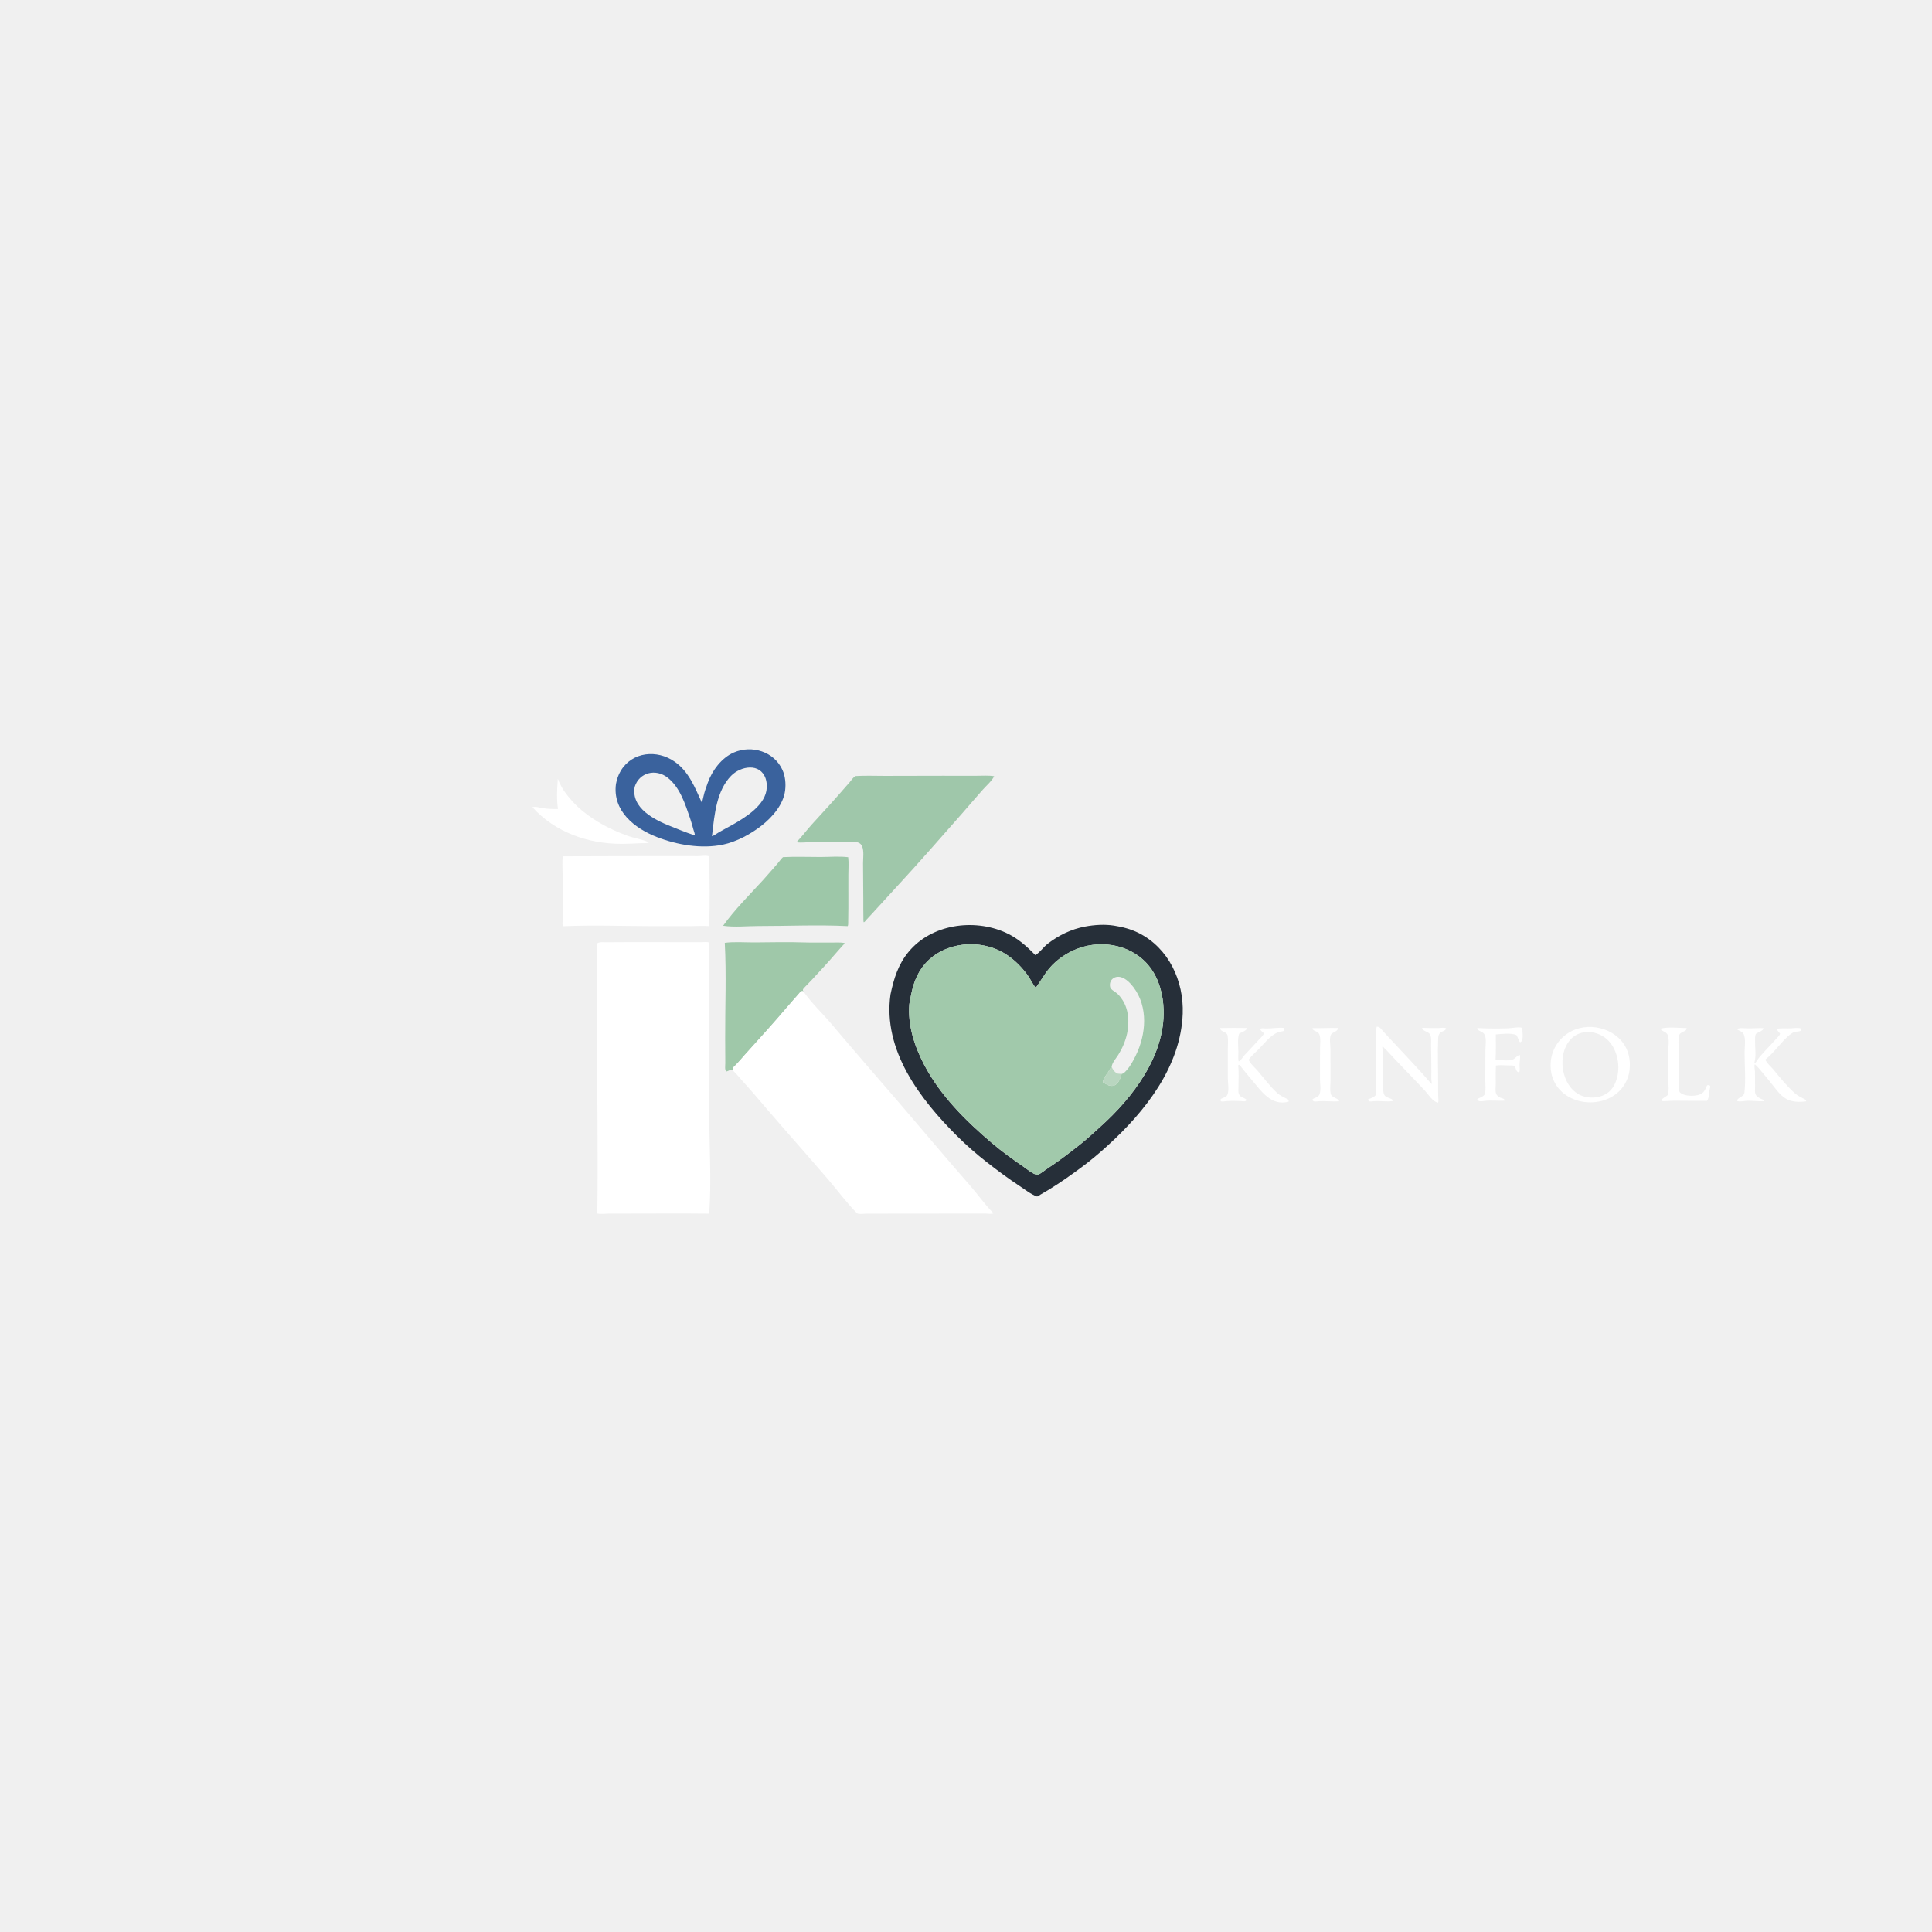
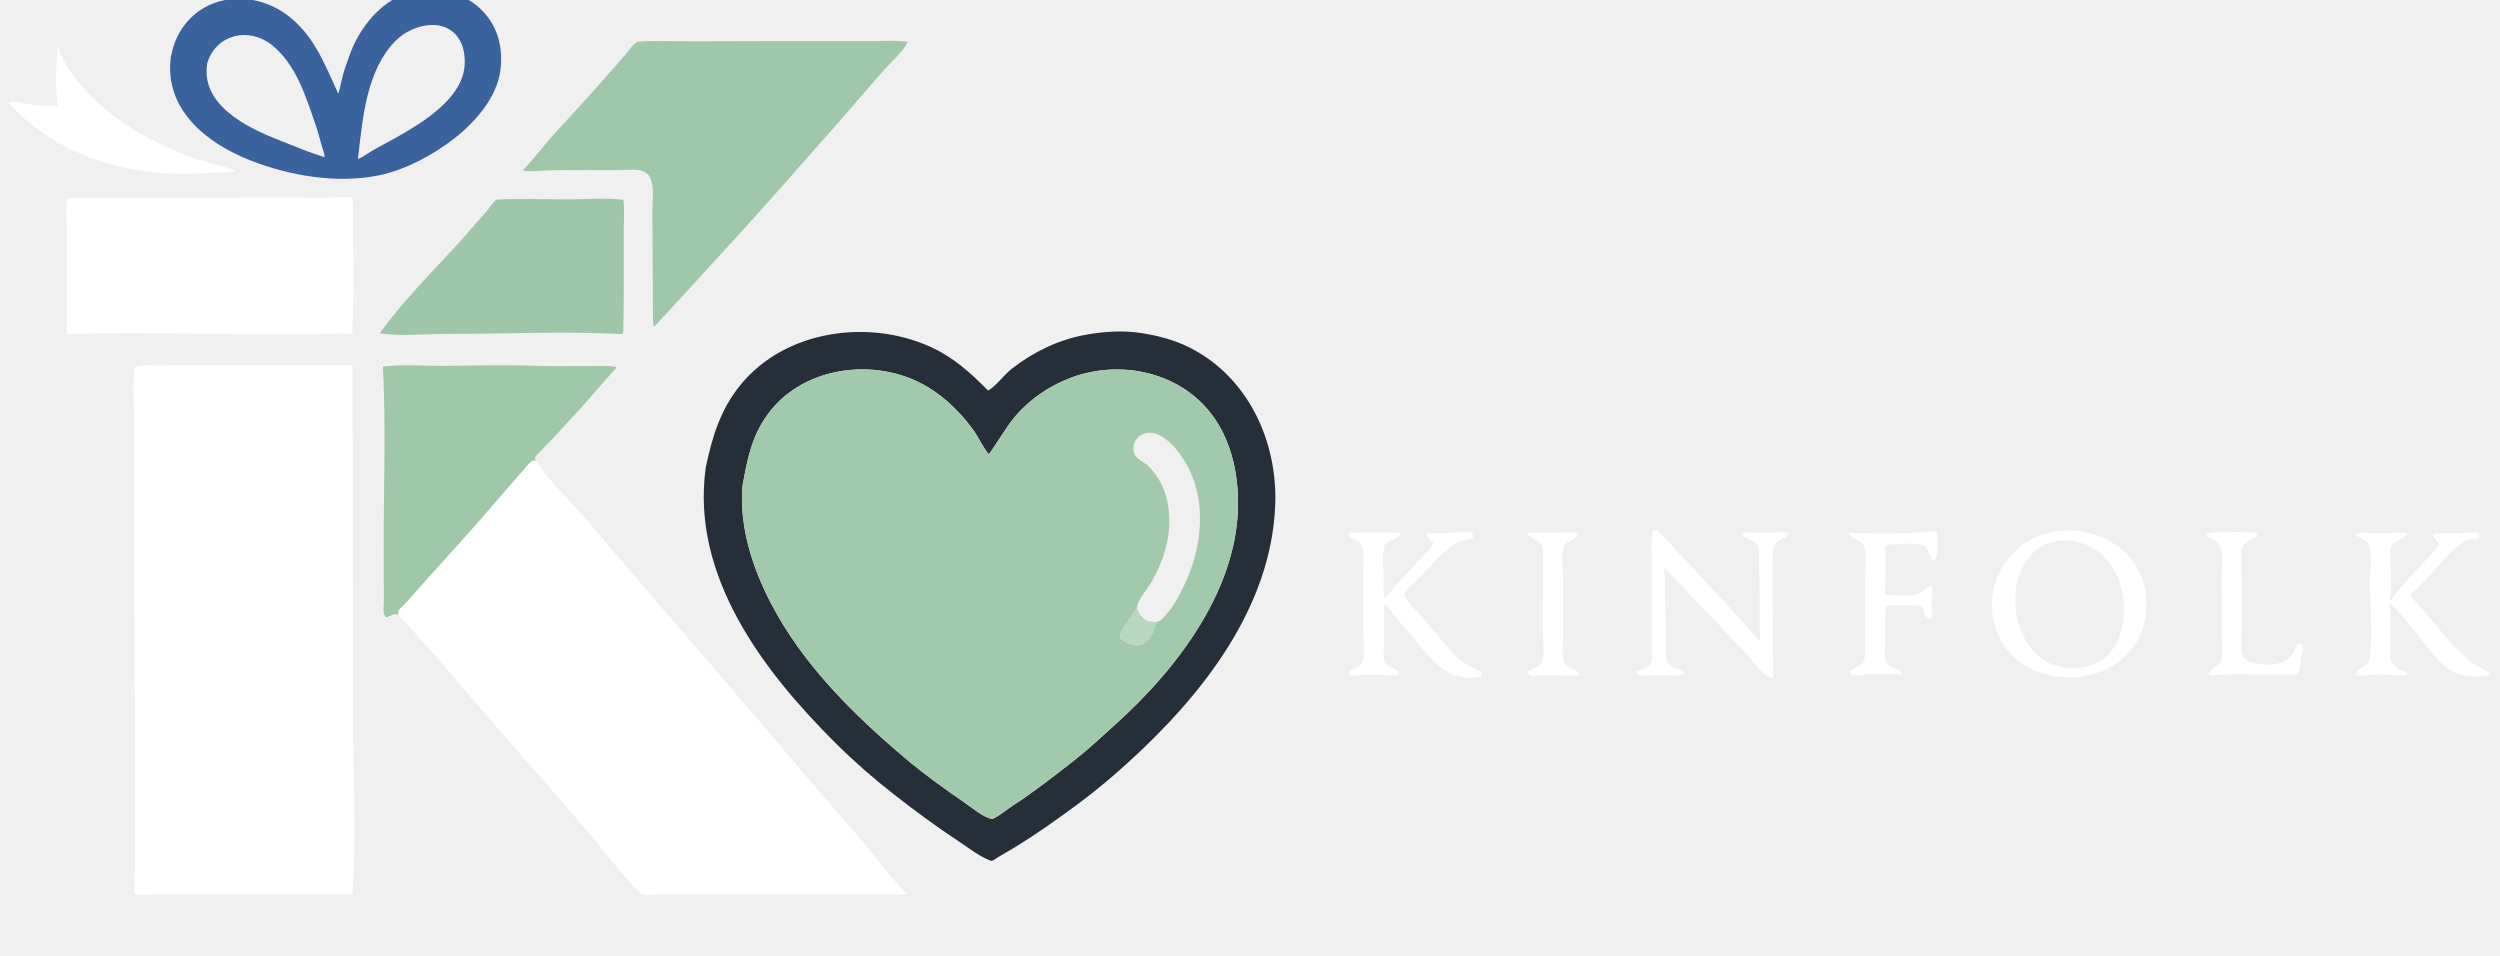
- <svg xmlns="http://www.w3.org/2000/svg" shape-rendering="geometricPrecision" width="4000" height="4000" viewBox="0 0 1024 1024">
-   <rect width="100%" height="100%" fill="none" />
+ <svg xmlns="http://www.w3.org/2000/svg" shape-rendering="geometricPrecision" width="680" height="260" viewBox="280 400 680 260">
  <path d=" M 282.179 427.822 C 283.826 427.339 285.778 428.022 287.454 428.305 C 290.157 428.762 292.999 428.818 295.734 428.802 C 295.046 424.045 295.166 418.574 295.61 413.807 C 295.633 413.547 295.454 412.897 295.681 413.027 C 296.142 413.291 296.074 414.017 296.33 414.482 C 297.214 416.083 297.915 417.767 298.985 419.265 C 301.732 423.114 304.8 426.559 308.449 429.588 C 315.549 435.479 323.685 439.716 332.326 442.886 C 336.076 444.262 340.334 444.818 343.949 446.449 C 342.894 447.112 341.183 446.839 339.993 446.896 C 336.485 447.065 333.018 447.259 329.499 447.264 C 311.749 447.29 294.172 441.117 282.179 427.822 Z" opacity="1" fill="white" fill-rule="evenodd" />
  <path d=" M 298.281 453.867 C 317.018 453.836 335.763 453.719 354.504 453.746 C 359.672 453.754 364.84 453.751 370.007 453.771 C 371.6 453.778 374.552 453.218 375.934 453.957 C 376.037 466.213 376.368 478.61 375.827 490.856 C 372.447 490.581 368.9 490.872 365.502 490.879 C 358.669 490.891 351.835 490.885 345.001 490.868 C 329.534 490.831 313.898 490.223 298.451 490.915 C 297.928 490.24 298.214 488.85 298.218 488.006 C 298.228 485.84 298.19 483.673 298.184 481.506 C 298.166 475.339 298.158 469.172 298.177 463.005 C 298.186 459.988 297.908 456.865 298.281 453.867 Z" opacity="1" fill="white" fill-rule="evenodd" />
  <path d=" M 316.498 500.6 C 316.523 500.391 316.548 500.183 316.573 499.974 C 318.006 499.112 319.866 499.439 321.504 499.419 C 325.003 499.377 328.502 499.37 332.002 499.366 C 342.002 499.354 352.002 499.365 362.002 499.372 C 365.17 499.374 368.338 499.376 371.505 499.385 C 372.905 499.39 374.554 499.129 375.903 499.518 C 375.998 530.585 375.914 561.663 375.964 592.735 C 375.991 609.479 377.134 626.559 375.874 643.264 C 362.251 643.116 348.619 643.204 334.995 643.221 C 330.828 643.226 326.661 643.222 322.494 643.24 C 320.643 643.249 318.378 643.621 316.59 643.189 C 317.068 610.487 316.448 577.692 316.416 544.968 C 316.406 535.144 316.415 525.321 316.429 515.498 C 316.435 510.588 316.007 505.485 316.498 500.6 Z" opacity="1" fill="white" fill-rule="evenodd" />
  <path d=" M 326.458 415.597 C 326.945 413.051 327.685 410.731 329.041 408.498 C 335.169 398.406 348.216 397.19 357.53 403.67 C 365.139 408.962 368.273 417.351 371.974 425.391 C 372.101 425.539 372.776 422.525 372.886 422.012 C 373.405 419.581 374.282 417.261 375.115 414.925 C 377.448 408.381 382.447 401.67 388.942 398.841 C 398.488 394.683 410.385 398.367 414.746 408.16 C 416.221 411.471 416.574 415.38 416.135 418.954 C 415.218 426.406 409.436 433.012 403.782 437.491 C 398.09 441.998 390.389 446.162 383.233 447.66 C 371.785 450.056 358.895 447.837 348.162 443.651 C 336.29 439.02 324.635 429.832 326.458 415.597 Z M 336.391 417.083 C 334.381 428.404 347.059 434.653 355.721 438.035 C 357.491 438.725 359.251 439.436 361.01 440.154 C 363.384 441.123 365.831 441.96 368.26 442.77 C 368.365 441.922 367.787 440.626 367.558 439.798 C 366.999 437.779 366.462 435.756 365.78 433.774 C 363.162 426.169 360.472 417.405 353.891 412.201 C 347.622 407.243 338.8 409.34 336.391 417.083 Z M 377.489 442.102 C 377.378 442.72 377.43 442.382 377.345 443.117 C 377.435 443.549 380.373 441.521 380.933 441.187 C 383.321 439.763 385.821 438.53 388.236 437.153 C 395.237 433.158 405.997 426.586 406.393 417.501 C 406.462 415.901 406.34 414.237 405.823 412.711 C 402.916 404.137 392.551 406.008 387.487 411.209 C 379.786 419.118 378.686 431.742 377.489 442.102 Z" opacity="1" fill="rgb(58,98,157)" fill-rule="evenodd" />
  <path d=" M 383.265 490.664 C 389.428 482.077 397.242 474.298 404.379 466.508 C 407.017 463.629 409.535 460.626 412.121 457.7 C 413.09 456.602 413.904 455.256 415.003 454.299 C 421.642 453.954 428.355 454.236 435.002 454.225 C 439.765 454.216 444.832 453.755 449.558 454.346 C 449.921 457.321 449.642 460.496 449.649 463.497 C 449.662 469.496 449.676 475.496 449.643 481.496 C 449.63 483.676 449.628 485.855 449.566 488.034 C 449.546 488.737 449.683 490.289 449.268 490.862 C 433.606 490.067 417.687 490.829 401.999 490.812 C 395.917 490.805 389.276 491.56 383.265 490.664 Z" opacity="1" fill="rgb(157,199,168)" fill-rule="evenodd" />
  <path d=" M 425.901 525.543 C 424.807 524.667 423.871 526.195 423.162 527.004 C 421.111 529.347 419.024 531.66 417.01 534.037 C 409.856 542.48 402.327 550.718 394.917 558.944 C 393.182 560.869 391.553 562.887 389.715 564.718 C 388.877 565.553 387.853 566.212 388.509 567.471 C 387.351 566.337 386.343 567.671 384.97 567.906 C 384.014 567.077 384.429 564.68 384.419 563.493 C 384.385 559.16 384.379 554.827 384.36 550.493 C 384.288 533.63 385.053 516.552 384.148 499.715 C 389.304 499.064 394.736 499.534 399.93 499.507 C 408.611 499.463 417.328 499.211 426.002 499.511 C 431.016 499.684 436.06 499.518 441.078 499.571 C 443.257 499.594 445.475 499.405 447.628 499.805 C 447.641 500.266 446.884 500.88 446.595 501.206 C 445.615 502.31 444.617 503.395 443.659 504.519 C 439.443 509.462 435.013 514.27 430.577 519.019 C 429.273 520.415 427.95 521.788 426.61 523.15 C 425.81 523.963 425.103 524.517 425.901 525.543 Z" opacity="1" fill="rgb(159,200,169)" fill-rule="evenodd" />
  <path d=" M 425.901 525.543 C 430.06 531.658 435.849 536.968 440.613 542.629 C 452.425 556.665 464.511 570.476 476.469 584.385 C 489.008 598.97 501.331 613.751 514.022 628.204 C 518.237 633.004 522.047 638.561 526.569 643.032 C 525.963 643.634 523.359 643.216 522.5 643.214 C 518.332 643.208 514.165 643.204 509.997 643.209 C 496.831 643.225 483.664 643.217 470.498 643.25 C 466.664 643.259 462.831 643.267 458.997 643.265 C 457.612 643.264 455.552 643.686 454.292 643.107 C 448.829 637.634 444.1 631.171 439.069 625.292 C 428.292 612.696 417.228 600.34 406.439 587.756 C 402.176 582.784 397.954 577.75 393.519 572.929 C 391.873 571.14 390.34 569.067 388.509 567.471 C 387.853 566.212 388.877 565.553 389.715 564.718 C 391.553 562.887 393.182 560.869 394.917 558.944 C 402.327 550.718 409.856 542.48 417.01 534.037 C 419.024 531.66 421.111 529.347 423.162 527.004 C 423.871 526.195 424.807 524.667 425.901 525.543 Z" opacity="1" fill="white" fill-rule="evenodd" />
  <path d=" M 422.301 446.193 C 425.111 443.361 427.496 440.05 430.175 437.085 C 434.868 431.892 439.681 426.776 444.284 421.506 C 446.311 419.186 448.348 416.877 450.374 414.557 C 451.3 413.497 452.215 411.884 453.533 411.324 C 458.656 411.002 463.868 411.254 469.002 411.233 C 479.169 411.191 489.337 411.159 499.505 411.169 C 505.505 411.175 511.504 411.136 517.504 411.178 C 520.586 411.2 523.894 410.893 526.937 411.419 C 525.65 413.977 522.869 416.352 520.959 418.482 C 517.269 422.596 513.723 426.849 510.071 430.998 C 498.334 444.33 486.638 457.72 474.575 470.757 C 470.533 475.124 466.575 479.564 462.522 483.923 C 461.456 485.07 460.372 486.202 459.326 487.366 C 459.058 487.664 458.269 488.738 457.873 488.812 C 457.522 488.878 457.618 486.294 457.612 485.996 C 457.542 482.831 457.574 479.657 457.563 476.49 C 457.539 470.185 457.451 463.875 457.434 457.572 C 457.427 454.781 458.021 451.194 456.942 448.562 C 455.59 445.263 450.9 446.296 447.999 446.283 C 442.166 446.257 436.33 446.261 430.497 446.302 C 427.924 446.321 424.873 446.816 422.357 446.425 C 422.339 446.348 422.32 446.27 422.301 446.193 Z" opacity="1" fill="rgb(159,199,170)" fill-rule="evenodd" />
  <path d=" M 471.976 527.099 C 473.744 518.708 476.003 511.221 481.596 504.474 C 493.741 489.825 516.045 486.716 532.915 494.266 C 539.228 497.092 543.986 501.371 548.749 506.238 C 551.154 504.84 553.053 501.947 555.3 500.219 C 561.18 495.698 567.767 492.462 575.096 491.097 C 580.056 490.174 585.382 489.814 590.389 490.584 C 594.923 491.281 599.443 492.454 603.556 494.524 C 619.45 502.521 627.509 519.948 626.862 537.304 C 625.817 565.337 606.933 589.108 587.091 607.174 C 582.689 611.182 578.189 614.994 573.401 618.544 C 567.686 622.783 561.929 626.872 555.845 630.581 C 554.379 631.475 552.889 632.316 551.413 633.19 C 550.912 633.486 550.227 634.145 549.62 634.164 C 546.403 633.03 543.279 630.495 540.44 628.629 C 534.394 624.656 528.654 620.36 522.95 615.917 C 517.483 611.659 512.191 607.004 507.276 602.118 C 487.63 582.585 467.804 556.644 471.976 527.099 Z M 481.968 532.121 C 481.034 543.26 484.643 554.382 489.726 564.141 C 498.327 580.653 511.816 594.024 525.863 605.941 C 531.102 610.385 536.67 614.419 542.34 618.29 C 544.399 619.696 547.454 622.373 549.934 622.772 C 551.871 621.898 553.749 620.248 555.546 619.08 C 561.424 615.257 566.876 610.976 572.388 606.659 C 576.153 603.71 579.569 600.453 583.125 597.271 C 600.298 581.907 617.472 559.539 616.734 535.268 C 616.493 527.352 614.453 519.208 609.629 512.787 C 600.873 501.132 584.774 497.762 571.46 502.683 C 565.712 504.808 560.226 508.444 556.247 513.13 C 553.471 516.4 551.482 520.159 548.958 523.584 C 547.234 521.466 546.117 518.822 544.481 516.612 C 540.647 511.434 535.784 506.85 529.975 503.983 C 516.37 497.268 497.806 500.141 488.678 512.885 C 484.379 518.888 483.24 525.078 481.968 532.121 Z" opacity="1" fill="rgb(38,47,57)" fill-rule="evenodd" />
  <path d=" M 481.968 532.121 C 483.24 525.078 484.379 518.888 488.678 512.885 C 497.806 500.141 516.37 497.268 529.975 503.983 C 535.784 506.85 540.647 511.434 544.481 516.612 C 546.117 518.822 547.234 521.466 548.958 523.584 C 551.482 520.159 553.471 516.4 556.247 513.13 C 560.226 508.444 565.712 504.808 571.46 502.683 C 584.774 497.762 600.873 501.132 609.629 512.787 C 614.453 519.208 616.493 527.352 616.734 535.268 C 617.472 559.539 600.298 581.907 583.125 597.271 C 579.569 600.453 576.153 603.71 572.388 606.659 C 566.876 610.976 561.424 615.257 555.546 619.08 C 553.749 620.248 551.871 621.898 549.934 622.772 C 547.454 622.373 544.399 619.696 542.34 618.29 C 536.67 614.419 531.102 610.385 525.863 605.941 C 511.816 594.024 498.327 580.653 489.726 564.141 C 484.643 554.382 481.034 543.26 481.968 532.121 Z M 594.475 569.188 C 595.653 569.033 596.507 567.935 597.263 567.085 C 599.222 564.882 600.637 562.161 601.933 559.534 C 607.508 548.225 608.684 533.714 600.747 523.223 C 599.144 521.105 596.695 518.552 594.023 517.892 C 590.648 517.059 587.695 519.436 588.383 523.058 C 588.627 524.342 590.468 525.355 591.443 526.053 C 592.798 527.024 593.824 528.349 594.753 529.716 C 598.264 534.887 598.66 541.837 597.378 547.794 C 596.53 551.733 594.859 555.622 592.736 559.039 C 591.69 560.723 589.232 563.483 589.234 565.483 C 588.346 566.185 588.024 567.161 587.435 568.111 C 586.426 569.739 584.578 571.63 584.569 573.606 C 586.046 574.537 587.472 575.52 589.306 575.538 C 592.363 575.569 593.909 571.696 594.475 569.188 Z" opacity="1" fill="rgb(161,201,171)" fill-rule="evenodd" />
  <path d=" M 589.234 565.483 C 589.686 566.8 591.074 568.708 592.5 569.044 C 593.158 569.111 593.817 569.11 594.475 569.188 C 593.909 571.696 592.363 575.569 589.306 575.538 C 587.472 575.52 586.046 574.537 584.569 573.606 C 584.578 571.63 586.426 569.739 587.435 568.111 C 588.024 567.161 588.346 566.185 589.234 565.483 Z" opacity="1" fill="rgb(185,214,192)" fill-rule="evenodd" />
  <path d=" M 646.759 544.883 C 651.345 544.812 656.052 544.738 660.627 544.854 C 661.575 546.018 657.423 547.369 656.78 547.852 C 655.829 550.765 656.312 554.464 656.37 557.5 C 656.401 559.109 656.151 560.964 656.47 562.527 C 657.344 562.614 658.878 560.01 659.529 559.328 C 662.13 556.606 664.693 553.832 667.242 551.06 C 668.068 550.161 669.663 548.824 669.891 547.595 C 669.091 547.022 668.375 546.33 667.836 545.506 C 668.174 544.743 670.152 545.087 671.007 545.109 C 674.132 545.191 677.386 544.49 680.485 544.819 C 680.591 545.341 680.702 545.844 680.634 546.375 C 679.289 546.764 677.83 546.846 676.559 547.481 C 672.94 549.287 669.997 553.148 667.21 555.995 C 665.42 557.824 663.283 559.56 661.81 561.651 C 662.597 563.752 665.129 565.847 666.584 567.543 C 669.874 571.378 672.914 575.525 676.597 578.998 C 678.413 580.711 680.27 581.478 682.45 582.56 C 683.083 582.874 683.08 583.323 682.938 583.943 C 673.693 586.29 668.601 578.41 663.472 572.382 C 661.651 570.243 659.881 568.078 658.14 565.875 C 657.626 565.224 656.831 563.667 656.241 564.756 C 656.722 568.324 656.386 572.108 656.424 575.708 C 656.438 577.022 656.138 578.754 656.696 579.982 C 657.505 581.76 659.316 581.647 660.522 582.748 C 660.789 584.192 658.529 583.636 657.569 583.582 C 654.958 583.436 652.395 583.433 649.792 583.634 C 649.257 583.675 647.5 584.057 647.062 583.612 C 646.795 583.341 647.02 582.851 647.029 582.47 C 648.172 581.803 649.861 581.653 650.495 580.295 C 651.568 577.999 650.777 573.829 650.769 571.334 C 650.753 566.391 650.762 561.449 650.765 556.507 C 650.766 554.076 651.041 551.463 650.683 549.054 C 650.298 546.463 646.759 547.134 646.759 544.883 Z" opacity="1" fill="white" fill-rule="evenodd" />
  <path d=" M 695.992 544.932 C 700.349 545.024 704.729 544.713 709.077 544.865 C 709.387 546.492 706.584 547.035 705.621 548.05 C 704.402 549.857 705.155 553.872 705.162 555.998 C 705.181 561.499 705.182 567 705.206 572.501 C 705.216 574.804 704.715 577.802 705.417 580.012 C 705.996 581.835 709.8 582.219 709.732 583.72 C 706.18 583.974 702.573 583.458 699.003 583.667 C 697.673 583.745 695.904 584.324 695.593 582.783 C 696.646 581.59 698.458 581.933 699.272 580.188 C 700.308 577.967 699.614 574.4 699.618 572.002 C 699.626 566.546 699.642 561.09 699.645 555.634 C 699.647 553.393 700.139 550.286 699.244 548.185 C 698.484 546.4 696.256 546.732 695.428 545.13 C 695.616 545.064 695.804 544.998 695.992 544.932 Z" opacity="1" fill="white" fill-rule="evenodd" />
  <path d=" M 725.468 582.501 C 726.74 582.112 728.099 581.594 729.035 580.608 C 729.716 577.91 729.303 574.773 729.309 572.005 C 729.323 566.003 729.329 560.001 729.351 553.999 C 729.363 550.803 728.963 547.254 729.686 544.14 C 731.435 544.181 731.92 545.29 733.001 546.501 C 734.603 548.295 736.289 550.018 737.917 551.788 C 744.89 559.368 752.064 566.704 758.74 574.534 C 758.981 574.308 758.751 573.255 758.721 572.965 C 758.558 571.339 758.672 569.649 758.655 568.013 C 758.606 563.337 758.618 558.663 758.494 553.993 C 758.449 552.263 758.746 550.36 758.154 548.682 C 757.385 546.505 753.833 546.756 753.813 544.766 C 756.702 544.882 759.605 544.932 762.496 544.867 C 763.755 544.839 765.258 544.49 766.448 545.007 C 766.363 546.306 764.652 546.447 763.72 547.13 C 762.526 548.005 762.319 548.979 762.259 550.394 C 761.918 558.398 762.26 566.477 762.235 574.489 C 762.228 576.772 762.221 579.064 762.287 581.347 C 762.315 582.328 762.549 583.494 762.245 584.442 C 759.412 584.059 756.959 579.894 755.086 577.898 C 750.009 572.49 744.835 567.156 739.709 561.792 C 738.005 560.009 736.37 558.14 734.642 556.386 C 734.213 555.95 733.724 555.545 733.322 555.085 C 733.164 554.905 733.111 554.415 732.893 554.511 C 732.503 554.682 732.731 555.762 732.762 556.034 C 732.925 557.48 732.846 559.038 732.861 560.497 C 732.901 564.439 733.146 568.374 733.176 572.318 C 733.193 574.628 732.853 577.276 733.41 579.534 C 733.945 581.702 735.938 581.669 737.535 582.528 C 737.951 582.752 738.251 583.167 738.043 583.599 C 734.744 584.055 731.323 583.368 727.993 583.67 C 726.739 583.783 725.346 584.19 725.06 582.764 C 725.196 582.676 725.332 582.589 725.468 582.501 Z" opacity="1" fill="white" fill-rule="evenodd" />
  <path d=" M 783.533 544.896 C 788.734 545.171 794.201 545.199 799.415 545.006 C 801.585 544.925 804.804 544.131 806.857 544.772 C 806.796 546.631 807.863 551.893 805.653 552.425 C 804.786 551.355 804.532 549.775 803.739 548.61 C 800.753 547.347 795.997 548.014 792.815 548.272 C 792.831 552.736 792.936 557.278 792.687 561.731 C 795.406 561.751 799.412 562.524 801.971 561.5 C 802.996 561.089 804.639 558.901 805.643 559.269 C 805.827 561.089 805.371 562.885 805.404 564.713 C 805.424 565.816 805.689 567.23 805.243 568.27 C 803.73 568.592 803.343 566.063 802.869 565.018 C 801.907 564.561 800.57 564.717 799.518 564.693 C 797.369 564.645 795.006 564.403 792.883 564.743 C 792.701 567.988 792.791 571.243 792.789 574.493 C 792.788 576.064 792.474 578.001 792.931 579.517 C 793.236 580.529 794.288 581.424 795.233 581.813 C 796.183 582.203 797.526 582.144 797.413 583.384 C 793.927 583.561 790.323 583.066 786.861 583.522 C 785.472 583.705 783.635 584.069 782.929 582.724 C 784.095 581.656 785.784 581.563 786.803 580.228 C 787.693 578.117 787.24 575.021 787.243 572.766 C 787.25 567.424 787.288 562.082 787.307 556.74 C 787.315 554.388 787.913 550.932 787.039 548.72 C 786.125 546.41 783.639 546.975 782.88 544.996 C 783.098 544.963 783.315 544.929 783.533 544.896 Z" opacity="1" fill="white" fill-rule="evenodd" />
  <path d=" M 821.942 562.61 C 822.599 555.691 826.743 549.68 832.919 546.537 C 843.592 541.103 858.586 545.823 862.711 557.42 C 863.79 560.452 864.05 563.73 863.736 566.922 C 863.517 569.144 862.85 571.32 861.858 573.315 C 854.108 588.907 828.465 587.632 822.831 571.002 C 821.933 568.351 821.678 565.389 821.942 562.61 Z M 828.421 559.592 C 827.227 566.823 829.741 575.65 836.231 579.71 C 841.018 582.705 848.511 582.389 852.836 578.645 C 855.497 576.343 856.883 572.772 857.463 569.378 C 858.629 562.551 856.353 553.985 850.461 549.828 C 845.351 546.222 838.112 545.756 833.223 550.123 C 830.59 552.476 828.987 556.164 828.421 559.592 Z" opacity="1" fill="white" fill-rule="evenodd" />
  <path d=" M 880.029 545.24 C 884.263 544.139 889.602 544.845 893.966 544.898 C 894.032 547.037 890.486 546.519 889.904 548.992 C 889.356 551.319 889.772 554.117 889.789 556.494 C 889.825 561.327 889.834 566.161 889.848 570.995 C 889.855 573.138 889.198 577.03 890.318 578.877 C 892.568 581.306 899.654 581.374 902.247 579.358 C 903.608 578.299 904.071 576.706 904.817 575.23 C 905.291 575.117 906.196 574.972 906.41 575.615 C 906.578 576.122 906.208 577.236 906.095 577.742 C 905.716 579.439 905.863 582.069 904.764 583.472 C 899.014 583.521 893.255 583.41 887.503 583.402 C 885.247 583.399 883.006 583.729 880.755 583.601 C 880.38 582.151 883.081 581.426 883.964 580.312 C 884.716 578.068 884.274 575.125 884.266 572.783 C 884.248 567.689 884.227 562.596 884.22 557.502 C 884.216 554.915 884.881 551.166 883.987 548.725 C 883.204 546.587 880.938 546.904 880.029 545.24 Z" opacity="1" fill="white" fill-rule="evenodd" />
  <path d=" M 920.485 545.413 C 922.32 544.626 924.414 545.016 926.393 545.054 C 929.155 545.107 931.89 544.806 934.646 544.938 C 934.773 546.336 931.613 547.117 930.64 548.017 C 930.082 549.234 930.247 550.68 930.223 551.995 C 930.16 555.364 930.909 559.839 929.886 563.06 C 930.314 563.688 930.792 562.82 931.051 562.399 C 932.2 560.533 933.706 558.972 935.17 557.345 C 937.281 554.999 939.528 552.786 941.609 550.412 C 942.111 549.84 943.601 548.525 943.42 547.747 C 942.777 546.911 942.071 546.332 941.65 545.331 C 943.986 544.841 946.594 545.127 948.985 545.051 C 950.691 544.996 952.648 544.584 954.318 545.029 C 954.388 545.362 954.632 546.014 954.315 546.316 C 953.745 546.86 951.865 546.685 951.07 546.972 C 949.708 547.462 948.421 548.558 947.368 549.53 C 943.327 553.261 939.984 558.205 935.679 561.561 C 936.352 563.484 938.673 565.305 939.958 566.885 C 943.441 571.164 947.067 575.639 951.184 579.327 C 952.629 580.621 954.29 581.469 956 582.351 C 956.562 582.641 957.486 582.966 957.25 583.736 C 954.121 584.244 949.898 584.122 947.064 582.603 C 943.155 580.506 940.558 576.201 937.786 572.887 C 935.866 570.59 934.012 568.244 932.037 565.993 C 931.899 565.836 930.234 564.008 930.069 564.195 C 929.643 564.676 930.171 567.307 930.176 568.002 C 930.194 570.669 930.198 573.335 930.226 576.003 C 930.239 577.266 930 578.737 930.478 579.938 C 931.024 581.31 932.533 581.98 933.769 582.582 C 934.355 582.867 935.116 582.854 934.756 583.659 C 932.01 583.799 929.227 583.416 926.463 583.43 C 924.618 583.439 922.609 584.072 920.812 583.608 C 920.332 581.798 924.309 581.501 924.574 579.209 C 925.37 572.319 924.671 564.941 924.666 558.006 C 924.663 555.103 925.386 550.964 924.25 548.251 C 923.549 546.575 921.765 546.459 920.485 545.413 Z" opacity="1" fill="white" fill-rule="evenodd" />
</svg>
